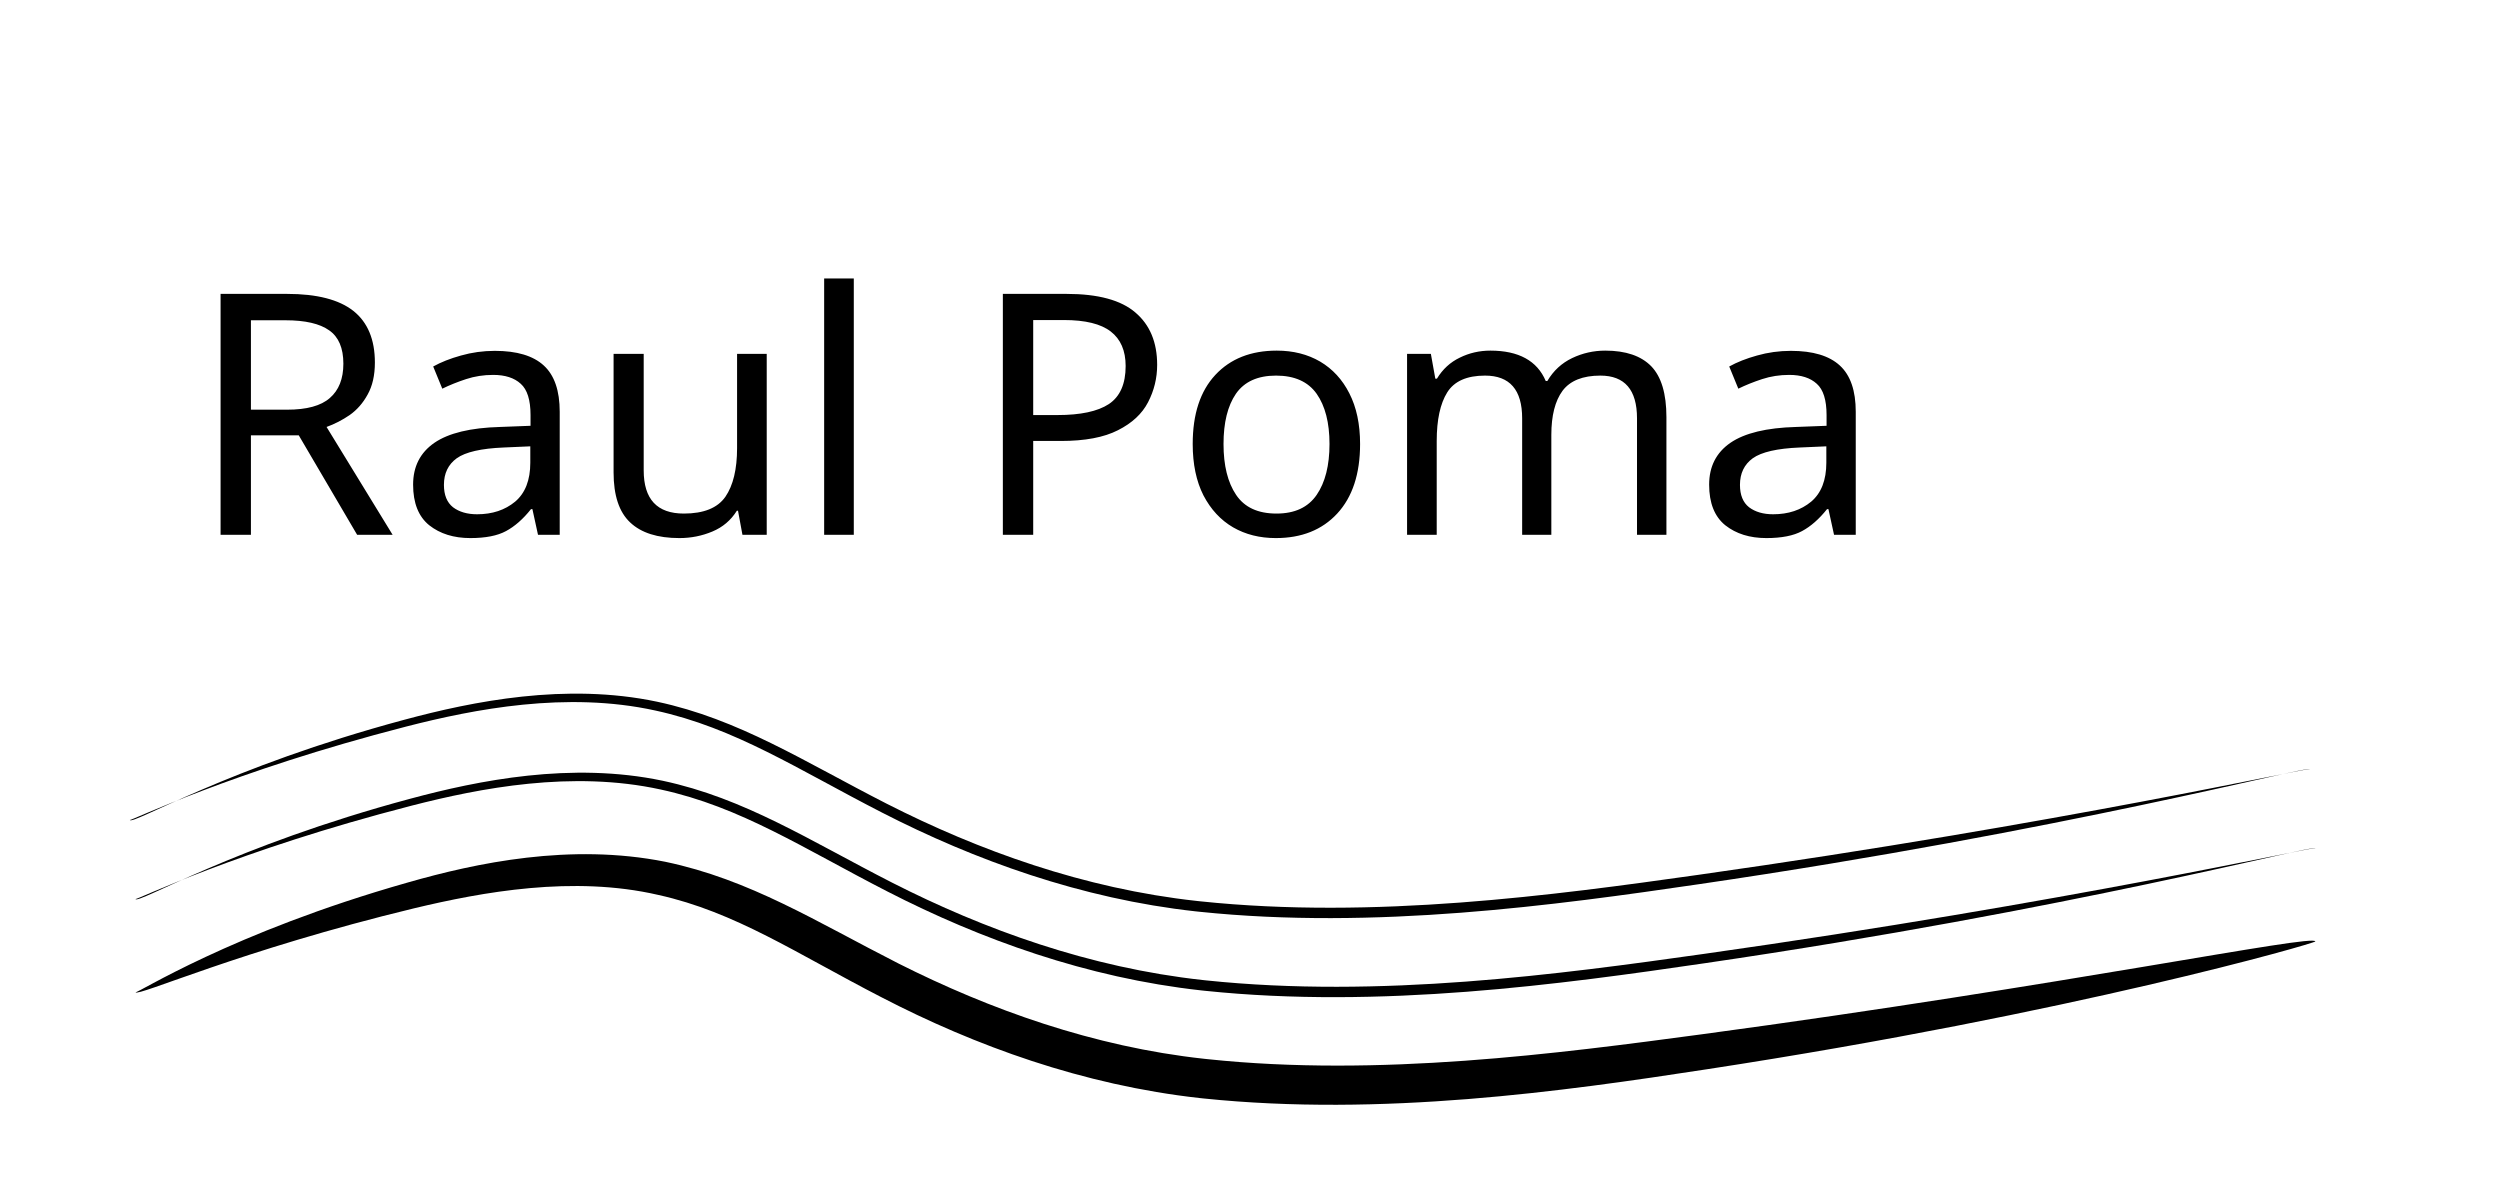
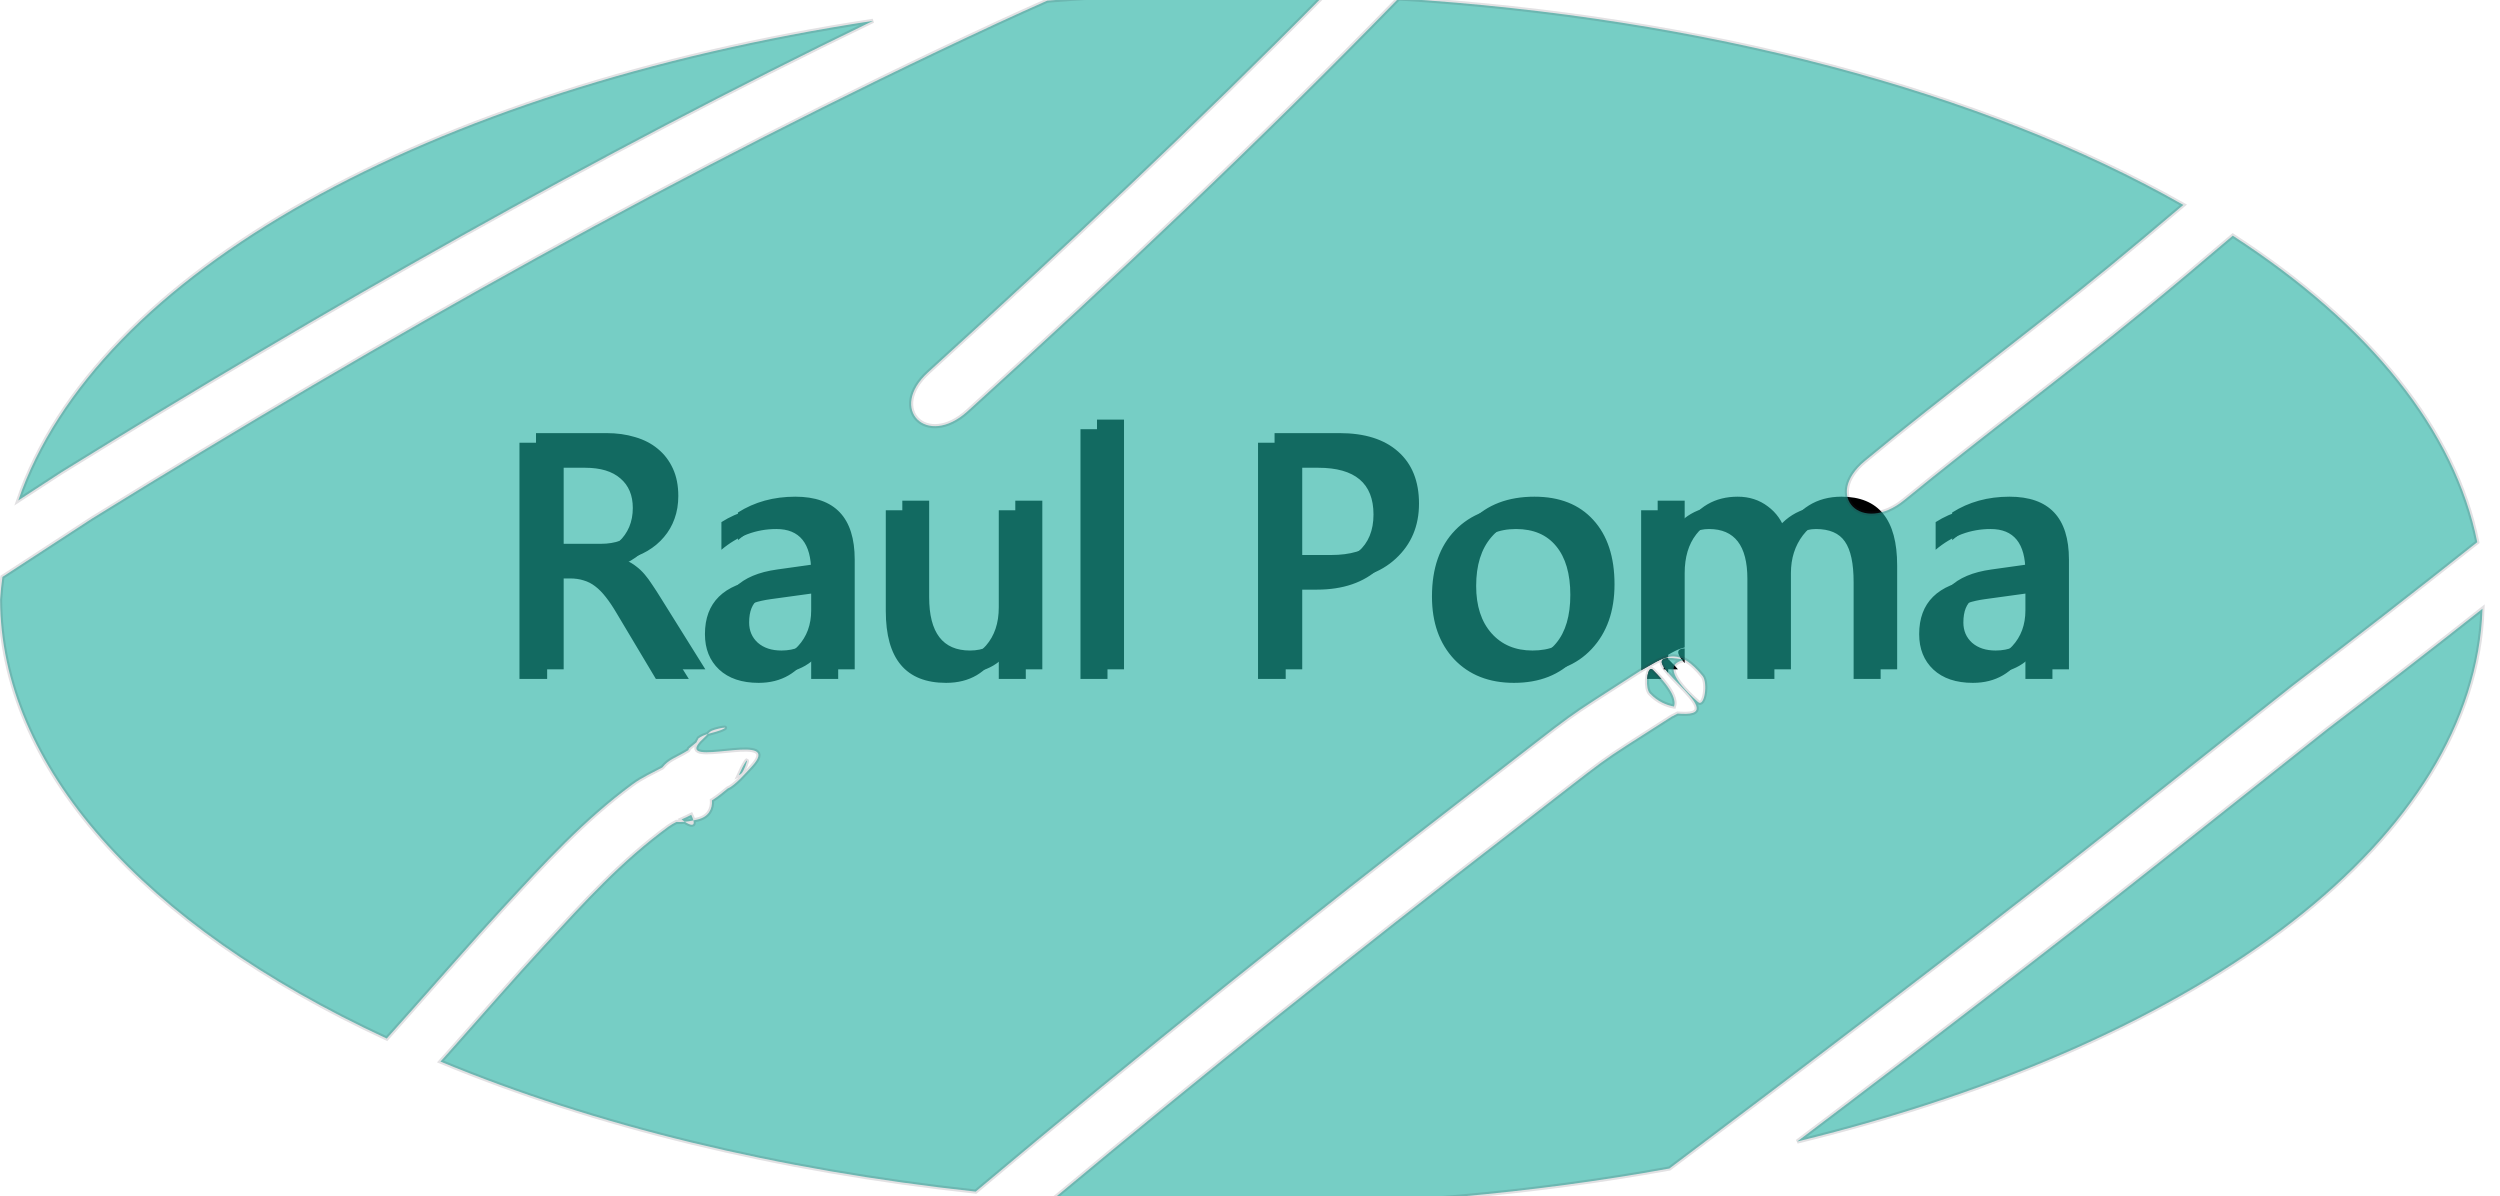
- <svg xmlns="http://www.w3.org/2000/svg" width="167.33mm" height="80.018mm" viewBox="0 0 167.33 80.018" version="1.1" id="svg8">
+ <svg xmlns="http://www.w3.org/2000/svg" xmlns:ns1="http://www.openswatchbook.org/uri/2009/osb" xmlns:xlink="http://www.w3.org/1999/xlink" width="167.33mm" height="80.018mm" viewBox="0 0 167.33 80.018" version="1.1" id="svg8">
  <defs id="defs2">
+     <linearGradient id="linearGradient6949" ns1:paint="solid">
+       <stop style="stop-color:#1e8fa5;stop-opacity:1;" offset="0" id="stop6947" />
+     </linearGradient>
    <clipPath clipPathUnits="userSpaceOnUse" id="clipPath4740">
      <g id="use4742">
        <path style="opacity:1;fill:#1f0b11;fill-opacity:1;stroke:#00b642;stroke-width:0.265;stroke-miterlimit:4;stroke-dasharray:none;stroke-opacity:0.338" id="path4744" d="M 127.245,193.945 52.878,179.051 -21.489,164.156 28.594,107.199 78.676,50.243 102.961,122.094 Z" />
      </g>
    </clipPath>
  </defs>
  <g id="layer1" style="display:inline" transform="translate(-21.41214,-87.09071)">
-     <text xml:space="preserve" style="font-style:normal;font-variant:normal;font-weight:normal;font-stretch:normal;font-size:22.578px;line-height:1.25;font-family:'Microsoft Tai Le';-inkscape-font-specification:'Microsoft Tai Le';letter-spacing:0px;word-spacing:0px;fill:#000000;fill-opacity:1;stroke:none;stroke-width:0.265" x="105.391" y="122.885" id="text4809">
-       <tspan id="tspan4807" x="105.391" y="122.885" style="text-align:center;baseline-shift:baseline;text-anchor:middle;stroke-width:0.265" rotate="0 0 0 0 0 0 0 0 0 0">Raul Poma</tspan>
-     </text>
-     <path style="fill:#000000;stroke:none;stroke-width:0.265px;stroke-linecap:butt;stroke-linejoin:miter;stroke-opacity:1" d="m 30.484,153.502 c 0.053,0.135 6.379,-3.983 18.211,-7.341 0,0 3e-6,0 3e-6,0 4.599,-1.318 10.904,-2.656 17.244,-1.39 5.681,1.191 10.103,4.009 15.613,6.81 6.097,3.071 13.048,5.57 20.443,6.375 0.085,0.009 0.17,0.018 0.255,0.027 11.423,1.208 23.437,-0.373 33.075,-1.666 24.341,-3.284 40.958,-6.722 41.058,-6.215 0.022,0.114 -16.285,4.816 -40.721,8.556 -9.663,1.487 -21.796,3.185 -33.687,1.956 -0.09,-0.009 -0.179,-0.019 -0.269,-0.029 -7.806,-0.866 -15.039,-3.5 -21.306,-6.751 -5.666,-2.914 -9.763,-5.705 -14.937,-6.846 -5.682,-1.316 -11.776,-0.192 -16.315,0.893 0,0 -4e-6,0 -4e-6,0 -11.677,2.822 -18.537,5.94 -18.663,5.622 z" id="path4877" />
-     <path style="display:inline;fill:#000000;stroke:none;stroke-width:0.265px;stroke-linecap:butt;stroke-linejoin:miter;stroke-opacity:1" d="m 30.484,147.263 c 0.146,0.37 6.574,-3.541 18.377,-6.709 10e-7,0 3e-6,0 4e-6,0 4.577,-1.232 10.805,-2.492 16.902,-1.207 5.494,1.173 9.798,3.981 15.365,6.823 6.16,3.137 13.214,5.686 20.76,6.513 0.087,0.01 0.173,0.019 0.26,0.028 11.595,1.215 23.653,-0.409 33.3,-1.773 24.375,-3.451 40.908,-7.21 40.934,-7.076 -0.051,-0.259 -16.433,4.122 -40.845,7.696 -9.654,1.415 -21.743,3.071 -33.462,1.85 -0.088,-0.009 -0.176,-0.019 -0.264,-0.028 -7.655,-0.844 -14.784,-3.428 -20.989,-6.613 -5.609,-2.872 -9.826,-5.673 -15.186,-6.832 -5.923,-1.298 -12.095,-0.095 -16.657,1.076 -10e-7,0 -2e-6,0 -3e-6,0 -11.73,3.018 -18.463,6.339 -18.497,6.254 z" id="path4877-2" />
-     <path style="display:inline;fill:#000000;stroke:none;stroke-width:0.265px;stroke-linecap:butt;stroke-linejoin:miter;stroke-opacity:1" d="m 30.106,141.972 c 0.146,0.37 6.574,-3.541 18.377,-6.709 10e-7,0 3e-6,0 4e-6,0 4.577,-1.232 10.805,-2.492 16.902,-1.207 5.494,1.173 9.798,3.981 15.365,6.823 6.16,3.137 13.214,5.686 20.76,6.513 0.087,0.01 0.173,0.019 0.26,0.028 11.595,1.215 23.653,-0.409 33.3,-1.773 24.375,-3.451 40.908,-7.21 40.934,-7.076 -0.051,-0.259 -16.433,4.122 -40.845,7.696 -9.654,1.415 -21.743,3.071 -33.462,1.85 -0.088,-0.009 -0.176,-0.019 -0.264,-0.028 -7.655,-0.844 -14.784,-3.428 -20.989,-6.613 -5.609,-2.872 -9.826,-5.673 -15.186,-6.832 -5.923,-1.298 -12.095,-0.095 -16.657,1.076 0,0 -3e-6,0 -3e-6,0 -11.73,3.018 -18.463,6.339 -18.497,6.254 z" id="path4877-7" />
+     <path id="text4809" transform="matrix(0.2645833,0,0,0.2645833,21.41214,87.09071)" style="font-style:normal;font-variant:normal;font-weight:normal;font-stretch:normal;font-size:22.578px;line-height:1.25;font-family:'Microsoft Tai Le';-inkscape-font-specification:'Microsoft Tai Le';letter-spacing:0px;word-spacing:0px;fill:#000000;fill-opacity:1;stroke:none;stroke-width:1" d="m 273.33,108.578 v 63.166 h 6.832 v -63.166 z m -141.918,3.416 v 59.75 h 7 v -25.416 h 5.75 c 1.306,0 2.472,0.167 3.5,0.5 1.056,0.306 2.029,0.806 2.918,1.5 0.917,0.694 1.805,1.598 2.666,2.709 0.861,1.083 1.749,2.401 2.666,3.957 l 10,16.75 h 8.334 l -11.209,-17.957 c -0.806,-1.306 -1.54,-2.446 -2.207,-3.418 -0.639,-1 -1.292,-1.888 -1.959,-2.666 -0.667,-0.778 -1.375,-1.444 -2.125,-2 -0.722,-0.583 -1.584,-1.097 -2.584,-1.541 v -0.168 c 2.028,-0.528 3.848,-1.263 5.459,-2.207 1.639,-0.972 3.027,-2.139 4.166,-3.5 1.167,-1.361 2.057,-2.903 2.668,-4.625 0.639,-1.75 0.957,-3.667 0.957,-5.75 0,-2.667 -0.458,-4.987 -1.375,-6.959 -0.917,-2 -2.193,-3.667 -3.832,-5 -1.611,-1.333 -3.528,-2.32 -5.75,-2.959 -2.194,-0.667 -4.598,-1 -7.209,-1 z m 186.834,0 v 59.75 h 7 v -22.582 h 7.875 c 6.639,0 11.902,-1.807 15.791,-5.418 3.917,-3.611 5.875,-8.249 5.875,-13.916 0,-5.667 -1.763,-10.055 -5.291,-13.166 -3.5,-3.111 -8.445,-4.668 -14.834,-4.668 z m -179.834,6.334 h 9.584 c 3.917,0 6.903,0.903 8.959,2.709 2.083,1.778 3.125,4.263 3.125,7.457 0,1.778 -0.307,3.39 -0.918,4.834 -0.611,1.417 -1.458,2.625 -2.541,3.625 -1.083,0.972 -2.375,1.722 -3.875,2.25 -1.472,0.528 -3.084,0.791 -4.834,0.791 h -9.5 z m 186.834,0 h 8.209 c 9.333,1e-5 14,3.945 14,11.834 0,4.028 -1.278,7.153 -3.834,9.375 -2.528,2.194 -6.208,3.291 -11.041,3.291 h -7.334 z m -128.25,9.75 c -5.472,0 -10.306,1.333 -14.5,4 v 7 c 4.139,-3.5 8.777,-5.25 13.916,-5.25 5.861,0 8.793,3.625 8.793,10.875 l -12.793,1.791 c -9.389,1.306 -14.082,5.946 -14.082,13.918 0,3.722 1.193,6.707 3.582,8.957 2.417,2.25 5.75,3.375 10,3.375 5.778,0 10.153,-2.555 13.125,-7.666 h 0.168 v 6.666 h 6.832 v -27.75 c 0,-10.611 -5.013,-15.916 -15.041,-15.916 z m 187,0 c -6.667,0 -11.958,2.013 -15.875,6.041 -3.917,4.028 -5.875,9.626 -5.875,16.793 0,6.583 1.875,11.875 5.625,15.875 3.778,3.972 8.819,5.957 15.125,5.957 6.472,0 11.626,-2.042 15.459,-6.125 3.861,-4.111 5.791,-9.569 5.791,-16.375 0,-6.944 -1.792,-12.374 -5.375,-16.291 -3.556,-3.917 -8.514,-5.875 -14.875,-5.875 z m 51.416,0 c -5.806,0 -10.222,2.583 -13.25,7.75 h -0.166 v -6.75 h -6.834 v 40.496 c 0.021,-0.014 0.024,-0.016 0.045,-0.029 2.57,-1.389 4.654,-2.877 6.789,-3.328 v -18.805 c 0,-4.028 0.972,-7.293 2.916,-9.793 1.944,-2.528 4.418,-3.791 7.418,-3.791 6.472,0 9.707,4.195 9.707,12.584 v 25.332 h 6.834 v -24.332 c 0,-3.722 1.013,-6.917 3.041,-9.584 2.056,-2.667 4.542,-4 7.459,-4 3.444,0 5.89,1.055 7.334,3.166 1.472,2.111 2.207,5.528 2.207,10.25 v 24.5 h 6.834 v -26.291 c 0,-11.583 -4.695,-17.375 -14.084,-17.375 -6.278,0 -10.999,2.945 -14.166,8.834 -0.806,-2.639 -2.292,-4.764 -4.459,-6.375 -2.167,-1.639 -4.708,-2.459 -7.625,-2.459 z m 68.75,0 c -5.472,0 -10.306,1.333 -14.5,4 v 7 c 4.139,-3.5 8.779,-5.25 13.918,-5.25 5.861,0 8.791,3.625 8.791,10.875 l -12.791,1.791 c -9.389,1.306 -14.084,5.946 -14.084,13.918 0,3.722 1.195,6.707 3.584,8.957 2.417,2.25 5.75,3.375 10,3.375 5.778,0 10.153,-2.555 13.125,-7.666 h 0.166 v 6.666 h 6.834 v -27.75 c 0,-10.611 -5.015,-15.916 -15.043,-15.916 z m -280.082,1 v 25.5 c 0,12.111 5.083,18.166 15.25,18.166 5.944,0 10.333,-2.583 13.166,-7.75 h 0.166 v 6.75 h 6.834 v -42.666 h -6.834 v 24.584 c 0,3.972 -1.083,7.194 -3.25,9.666 -2.139,2.444 -4.874,3.666 -8.207,3.666 -6.889,0 -10.334,-4.5 -10.334,-13.5 v -24.416 z m 159.416,4.75 c 4.417,0 7.805,1.445 10.166,4.334 2.389,2.889 3.584,6.999 3.584,12.332 0,5.278 -1.195,9.348 -3.584,12.209 -2.361,2.861 -5.749,4.291 -10.166,4.291 -4.333,0 -7.792,-1.458 -10.375,-4.375 -2.583,-2.917 -3.875,-6.901 -3.875,-11.957 0,-5.25 1.278,-9.362 3.834,-12.334 2.556,-3 6.027,-4.5 10.416,-4.5 z m -178.291,16.334 v 4.25 c 0,3.639 -1.112,6.652 -3.334,9.041 -2.194,2.361 -4.986,3.541 -8.375,3.541 -2.472,0 -4.459,-0.651 -5.959,-1.957 -1.472,-1.333 -2.207,-3.042 -2.207,-5.125 0,-2.861 0.805,-4.848 2.416,-5.959 1.611,-1.139 3.999,-1.931 7.166,-2.375 z m 307.166,0 v 4.25 c 0,3.639 -1.112,6.652 -3.334,9.041 -2.194,2.361 -4.986,3.541 -8.375,3.541 -2.472,0 -4.457,-0.651 -5.957,-1.957 -1.472,-1.333 -2.209,-3.042 -2.209,-5.125 0,-2.861 0.805,-4.848 2.416,-5.959 1.611,-1.139 4.001,-1.931 7.168,-2.375 z m -90.375,16.295 c -2.538,0.125 -1.775,1.693 0,3.738 z m -4.379,2.773 c -0.51,0.101 -0.854,1.229 -0.951,2.514 h 3.615 c -0.622,-0.715 -1.312,-1.467 -2.166,-2.307 -0.179,-0.176 -0.345,-0.237 -0.498,-0.207 z" />
+     <use id="use5379" xlink:href="#text4809" x="0" y="0" width="100%" height="100%" transform="translate(1.106063,-0.6429517)" />
+     <path id="path6995" transform="matrix(0.2645833,0,0,0.2645833,21.41214,87.09071)" style="opacity:1;fill:#1eaf9f;fill-opacity:0.609;stroke:#2f2a33;stroke-width:1.062;stroke-miterlimit:4;stroke-dasharray:none;stroke-opacity:0.137" d="m 314.098,-1.822 a 314.067,153.513 0 0 0 -49.188,1.986 c -4.279,1.897 -8.548,3.817 -12.795,5.787 C 173.181,42.57 97.278,85.41 23.32,131.154 15.764,136.103 8.188,141.023 0.617,145.949 a 314.067,153.513 0 0 0 -0.588,5.742 314.067,153.513 0 0 0 97.801,111.033 c 2.085,-2.335 3.153,-3.53 5.957,-6.674 7.824,-8.773 15.517,-17.665 23.494,-26.299 10.534,-11.401 20.362,-22.201 32.801,-31.377 2.3,-1.697 4.948,-2.86 7.463,-4.225 1.746,-2.152 3.21,-2.319 6.557,-4.361 0.138,-0.084 0.072,-0.334 0.189,-0.445 0.226,-0.215 1.077,-0.898 1.887,-1.543 0.213,-0.434 0.476,-0.98 0.506,-1.002 0.698,-0.531 1.507,-0.856 2.354,-1.115 0.321,-0.342 0.657,-0.662 1.078,-0.85 0.728,-0.325 2.65,-0.778 3.176,-0.762 0.175,0.005 0.196,0.063 -0.035,0.195 -1.277,0.73 -2.799,0.981 -4.219,1.416 -0.262,0.279 -0.515,0.572 -0.795,0.822 -0.866,0.773 -1.415,1.386 -1.742,1.889 -0.069,0.123 -0.145,0.261 -0.209,0.375 -2.142,4.705 22.271,-3.802 13.785,5.258 -1.297,1.385 -4.242,4.788 -5.953,5.414 -1.258,1.039 -2.524,2.072 -3.879,2.953 -0.044,0.029 -0.094,0.046 -0.139,0.072 0.143,2.23 -0.836,4.15 -3.586,4.838 -0.385,0.096 -0.741,0.162 -1.105,0.236 0.393,1.502 -0.651,1.34 -2.166,0.344 -0.772,0.074 -1.478,0.079 -2.139,0.041 -0.701,0.355 -1.388,0.733 -2.021,1.197 -12.046,8.833 -21.074,18.85 -31.35,29.971 -7.972,8.629 -15.659,17.516 -23.479,26.283 -1.333,1.494 -1.672,1.872 -2.832,3.172 a 314.067,153.513 0 0 0 135.393,32.898 c 41.456,-34.836 83.722,-68.745 126.59,-101.822 28.636,-22.096 19.579,-15.749 41.797,-30.08 3.157,-1.706 5.579,-3.591 8.266,-3.477 2.089,0.089 4.339,1.388 7.219,4.922 1.411,1.732 0.506,8.081 -1.164,6.598 -14.405,-12.791 1.988,-9.998 -5.346,-10.996 -13.755,-1.871 15.023,14.755 1.164,13.975 -0.456,-0.026 -0.624,-0.033 -0.963,-0.049 -0.615,0.312 -0.66,0.329 -1.588,0.82 -21.456,13.763 -12.427,7.481 -40.758,29.34 -39.089,30.159 -77.653,61.028 -115.588,92.633 a 314.067,153.513 0 0 0 47.648,1.895 314.067,153.513 0 0 0 108.219,-9.605 c 17.005,-12.804 34.002,-25.619 50.91,-38.549 49.895,-38.155 57.349,-44.412 106.795,-83.598 15.68,-11.934 31.227,-24.042 46.654,-36.301 A 314.067,153.513 0 0 0 564.836,59.617 c -7.532,6.41 -15.092,12.784 -22.74,19.053 -19.859,16.278 -40.51,31.57 -60.383,47.832 -10.743,8.791 -20.605,-1.06 -9.916,-9.916 20.196,-16.733 41.33,-32.298 61.611,-48.922 6.359,-5.212 12.648,-10.507 18.918,-15.826 A 314.067,153.513 0 0 0 353.789,-0.396 C 318.661,35.689 282.021,70.221 244.738,104.066 c -10.278,9.33 -20.189,-0.581 -9.916,-9.916 34.196,-31.075 67.884,-62.692 100.342,-95.576 a 314.067,153.513 0 0 0 -21.066,-0.396 z M 173.248,207.885 c 0.675,-0.065 1.404,-0.188 2.166,-0.344 -0.096,-0.368 -0.272,-0.827 -0.553,-1.402 -0.799,0.413 -1.629,0.778 -2.451,1.154 0.296,0.228 0.568,0.414 0.838,0.592 z M 220.865,5.271 A 314.067,153.513 0 0 0 4.617,126.607 C 8.291,124.214 11.969,121.828 15.637,119.426 82.214,78.231 150.371,39.399 220.865,5.271 Z M 627.998,153.994 c -13.001,10.263 -26.088,20.415 -39.268,30.447 -49.591,39.299 -57.009,45.53 -107.045,83.793 -8.996,6.879 -18.022,13.719 -27.057,20.549 A 314.067,153.513 0 0 0 627.998,153.994 Z m -210.381,15.236 c -1.071,0.213 -1.442,4.92 -0.229,6.193 2.014,2.113 4.261,2.973 6.098,3.314 h 0.002 c 0.454,-1.433 -0.116,-4.132 -5.373,-9.301 -0.179,-0.176 -0.345,-0.237 -0.498,-0.207 z m -228.693,23.141 c -0.03,-0.002 -0.081,0.049 -0.16,0.166 -0.754,1.118 -1.319,2.347 -1.881,3.578 0.243,-0.117 0.465,-0.252 0.641,-0.422 0.711,-0.688 1.61,-3.306 1.4,-3.322 z" />
+   </g>
+   <g id="layer2" style="display:none">
+     <path style="fill:#000000;stroke:none;stroke-width:0.265px;stroke-linecap:butt;stroke-linejoin:miter;stroke-opacity:1" d="m 8.133,41.716 c -0.062,-0.057 0.315,-0.569 1.027,-1.545 3e-7,0 6e-7,-10e-7 9e-7,-10e-7 0.501,-0.686 1.587,-2.149 2.617,-3.456 1.216,-1.543 2.093,-2.591 3.704,-4.575 1.914,-2.357 3.774,-4.654 5.689,-7.011 0.705,-0.872 1.501,-1.924 2.439,-2.842 0.703,-0.686 1.473,-1.355 2.316,-1.971 0.623,-0.453 1.267,-0.839 1.917,-1.21 0.267,-0.155 0.585,-0.356 0.973,-0.538 0.31,-0.141 0.572,-0.228 0.759,-0.315 0.146,-0.068 0.373,-0.204 0.717,-0.336 0,0 8e-6,-3e-6 8e-6,-3e-6 0.621,-0.328 1.453,-0.101 2.062,0.813 0,0 1.1e-5,1.7e-5 1.1e-5,1.7e-5 0.283,0.743 0.522,1.481 0.793,2.179 0.319,0.825 0.669,1.651 1.046,2.488 0.175,0.378 0.317,0.713 0.488,0.952 0.147,0.214 0.373,0.497 0.597,0.886 0.261,0.462 0.394,0.836 0.552,1.016 0.215,0.231 0.406,0.433 0.545,0.434 0.34,0.127 0.868,-0.016 1.543,-0.123 1.249,-0.259 2.496,-0.647 3.785,-1.093 1.498,-0.521 2.992,-1.144 4.439,-1.894 1.625,-0.839 3.248,-1.842 4.981,-2.818 1.747,-0.985 3.646,-1.97 5.33,-3.017 1.573,-0.975 3.13,-2.125 4.827,-3.223 1.404,-0.906 2.831,-1.69 4.264,-2.488 1.185,-0.66 2.375,-1.336 3.564,-2.03 0.526,-0.308 1.031,-0.606 1.487,-0.926 0.654,-0.456 1.337,-0.914 2.063,-1.342 1.257,-0.746 2.635,-1.478 4.177,-1.964 1.261,-0.383 2.528,-0.538 3.753,-0.595 0.667,-0.079 1.593,-0.081 2.64,0.342 1.196,0.612 2.045,1.494 2.695,2.324 1.52,1.839 2.72,3.901 3.697,6.051 0.83,1.824 1.539,3.69 2.186,5.583 0.649,1.902 1.232,3.819 1.798,5.689 1.611,5.299 3.07,10.447 4.264,15.639 0.951,4.144 1.591,8.304 2.108,12.293 0.513,3.953 0.966,7.802 1.465,11.521 0.185,1.234 0.17,2.279 0.497,3.059 -0.696,-0.613 -1.051,-0.835 -1.222,-0.601 0.039,0.011 0.163,-0.115 0.41,-0.285 1.077,-0.835 2.085,-1.799 3.059,-2.779 2.275,-2.294 4.432,-4.61 6.632,-6.756 3.984,-3.886 8.157,-7.682 11.622,-10.814 4.238,-3.835 7.086,-6.248 10.035,-9.569 2.499,-2.806 4.653,-6.05 5.986,-8.068 1.458,-2.21 1.959,-3.057 2.909,-4.26 0.669,-0.85 1.174,-1.105 1.216,-1.055 0.049,0.058 -0.337,0.431 -0.848,1.306 -0.57,0.976 -1.369,2.495 -2.504,4.484 -1.223,2.147 -3.196,5.467 -5.694,8.504 -2.867,3.478 -5.774,6.122 -9.857,9.999 -3.352,3.186 -7.495,7.115 -11.347,11.003 -2.117,2.136 -4.226,4.472 -6.506,6.834 -0.99,1.028 -2.057,2.07 -3.245,3.021 -0.196,0.179 -0.518,0.422 -1.007,0.638 -0.396,0.322 -1.062,0.101 -1.846,-0.738 C 99.233,67.217 99.184,65.983 99.051,64.945 98.508,61.205 98.018,57.355 97.478,53.425 96.934,49.481 96.282,45.402 95.337,41.386 94.138,36.282 92.68,31.2 91.072,25.93 90.5,24.062 89.925,22.171 89.296,20.325 88.671,18.486 87.996,16.701 87.212,14.984 86.3,12.991 85.227,11.122 83.894,9.513 83.253,8.784 82.705,8.131 82.092,7.875 c -0.183,-0.166 -0.69,-0.084 -1.377,-0.095 -1.112,0.059 -2.167,0.171 -3.119,0.469 -1.229,0.366 -2.432,1.013 -3.644,1.706 -0.638,0.368 -1.268,0.788 -1.903,1.223 -0.563,0.385 -1.127,0.717 -1.666,1.026 -1.211,0.696 -2.421,1.372 -3.624,2.03 -1.449,0.794 -2.834,1.538 -4.145,2.37 -1.62,1.026 -3.205,2.172 -4.897,3.2 -1.808,1.094 -3.743,2.072 -5.454,3.009 -1.688,0.924 -3.353,1.921 -5.092,2.791 -1.569,0.783 -3.17,1.424 -4.764,1.949 -1.342,0.445 -2.688,0.835 -4.075,1.101 -0.677,0.162 -1.536,0.28 -2.503,0.056 -0.772,-0.244 -1.331,-0.712 -1.668,-1.23 -0.356,-0.517 -0.533,-0.976 -0.682,-1.265 -0.091,-0.186 -0.281,-0.422 -0.492,-0.749 -0.288,-0.455 -0.476,-0.893 -0.63,-1.266 -0.372,-0.872 -0.718,-1.74 -1.033,-2.612 -0.279,-0.772 -0.501,-1.515 -0.746,-2.205 0,0 7e-6,5e-6 7e-6,5e-6 0.376,0.281 0.34,0.401 0.334,0.294 0,0 -3e-6,1e-6 -3e-6,1e-6 -0.111,0.028 -0.3,0.143 -0.592,0.268 -0.313,0.133 -0.572,0.211 -0.756,0.292 -0.241,0.1 -0.518,0.27 -0.845,0.445 -0.642,0.347 -1.238,0.68 -1.781,1.057 -0.78,0.539 -1.508,1.136 -2.184,1.756 -0.84,0.766 -1.634,1.757 -2.396,2.632 -2.261,2.604 -4.16,4.772 -5.963,6.791 -1.508,1.689 -2.842,3.134 -3.951,4.359 -1.418,1.567 -2.006,2.249 -2.912,3.203 0,0 -1.1e-6,1e-6 -1.1e-6,1e-6 -0.841,0.886 -1.338,1.29 -1.398,1.236 z" id="path5468" />
  </g>
</svg>
